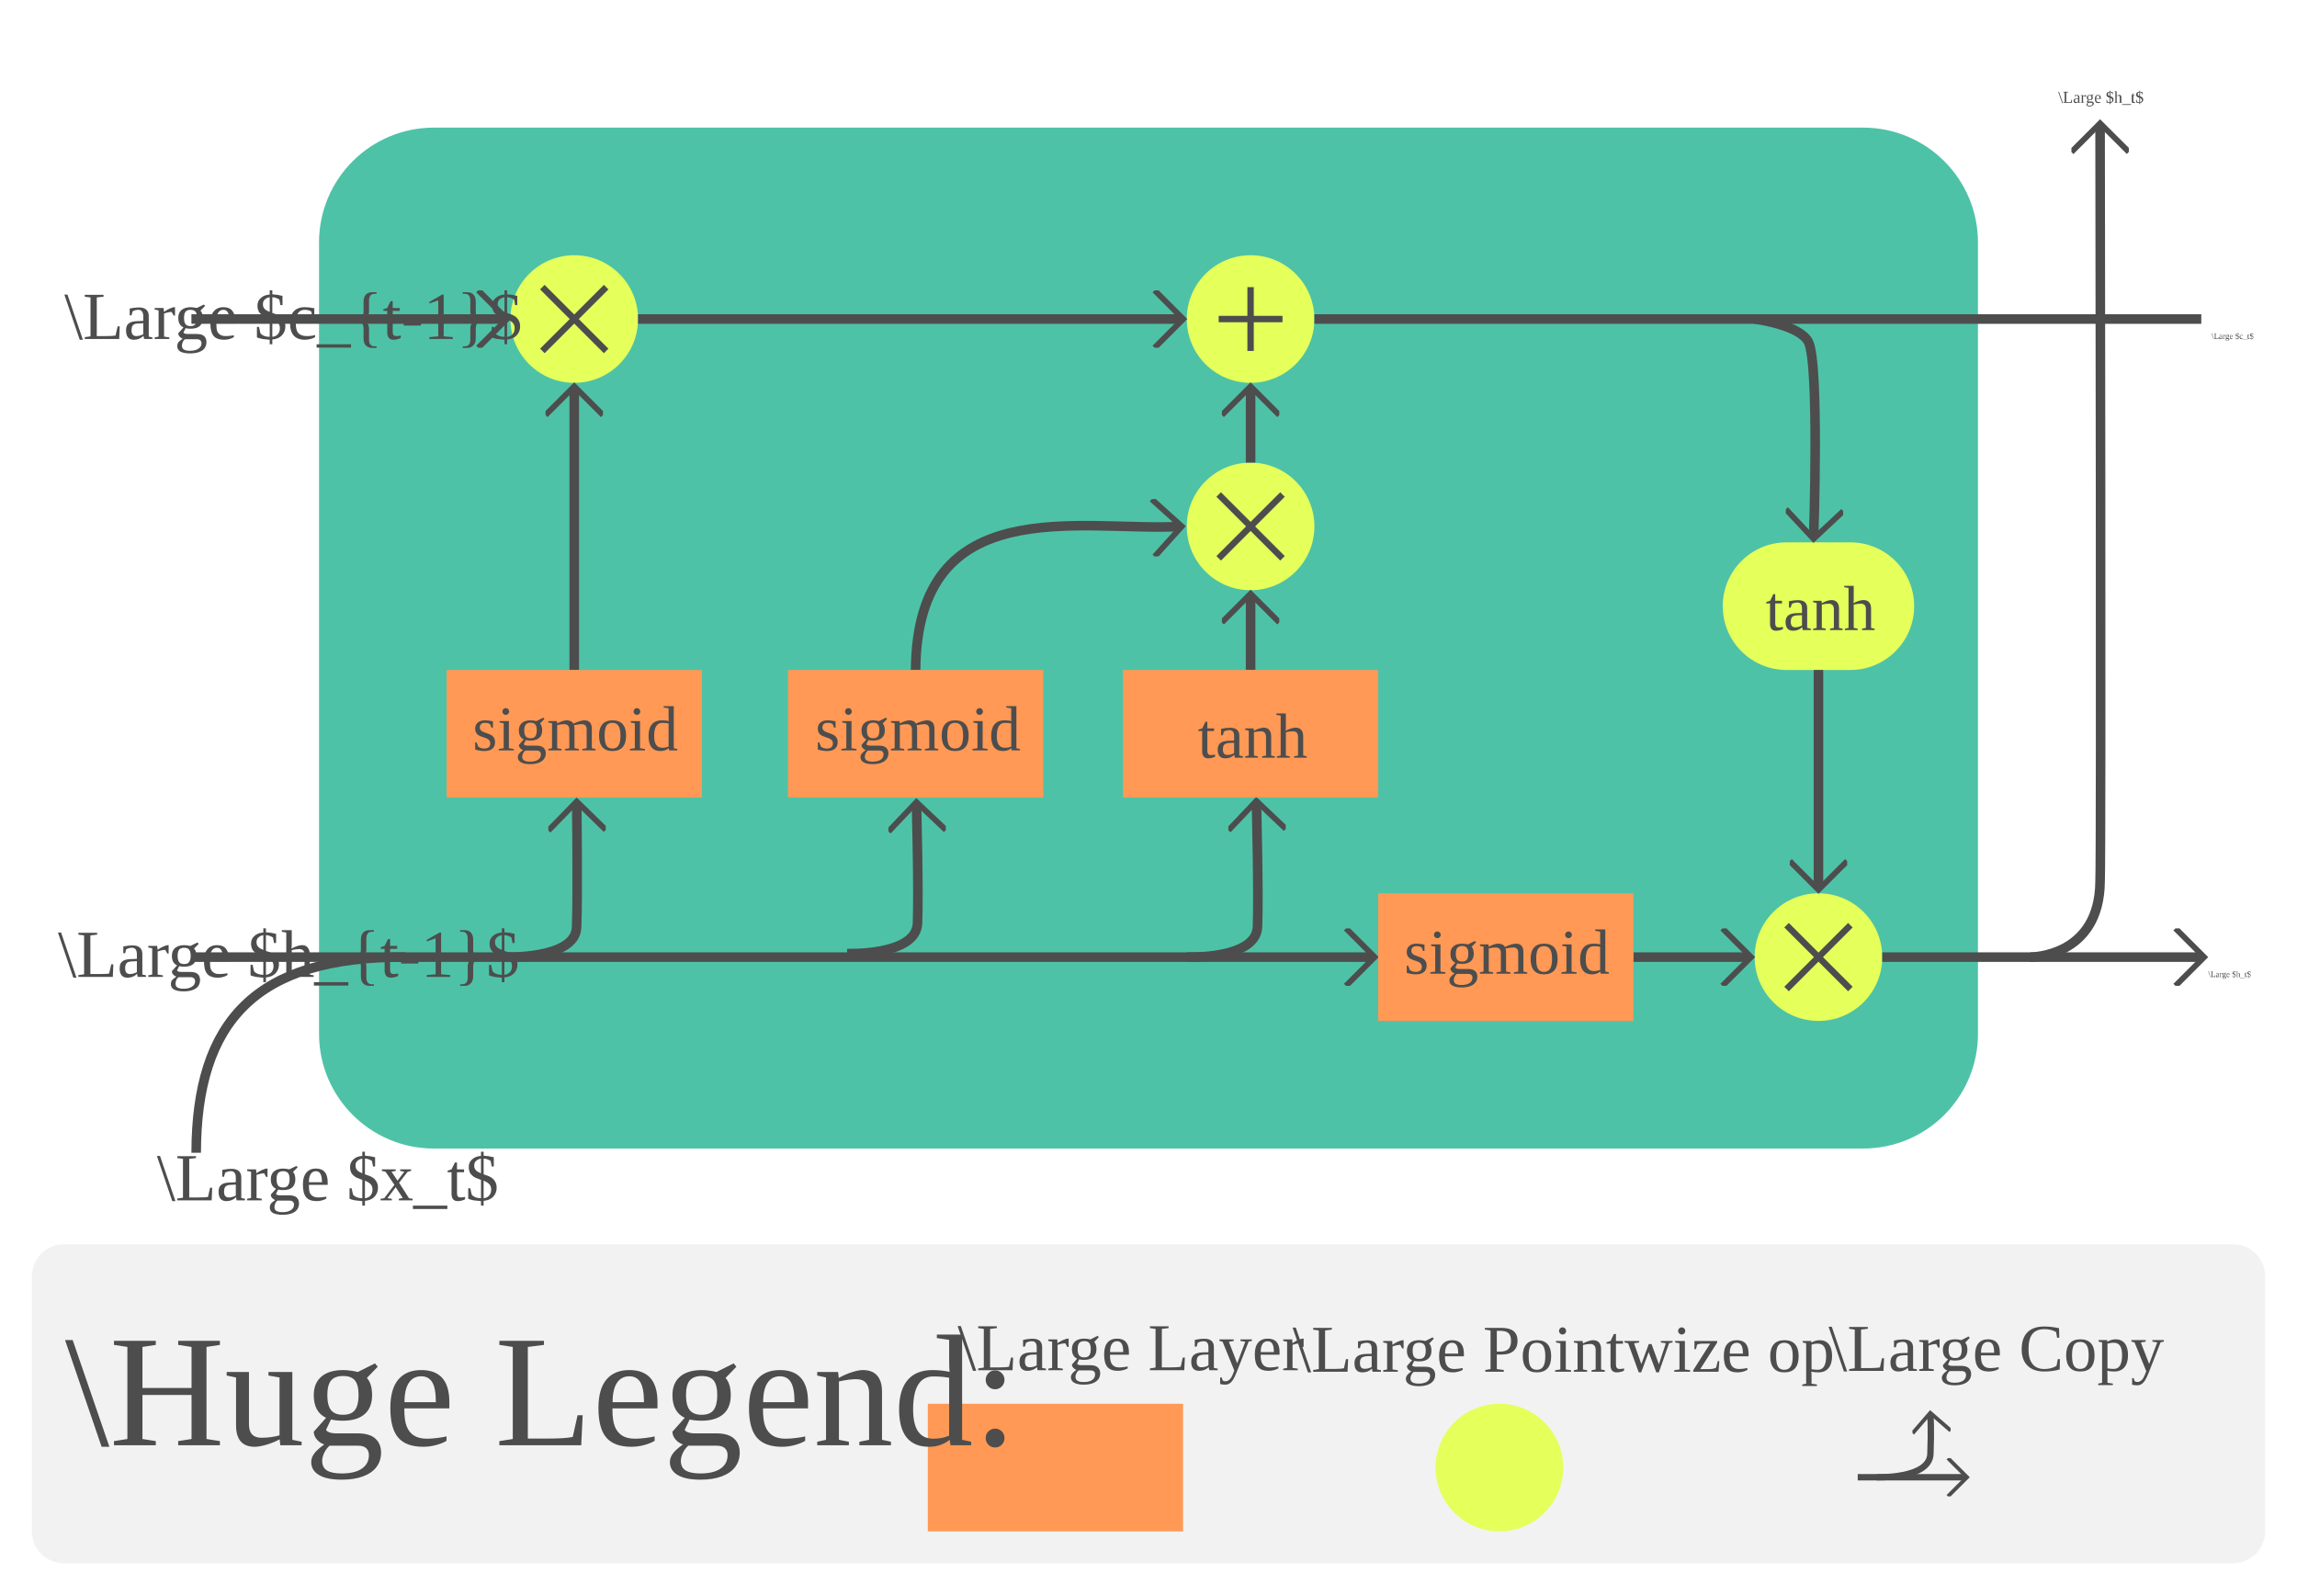
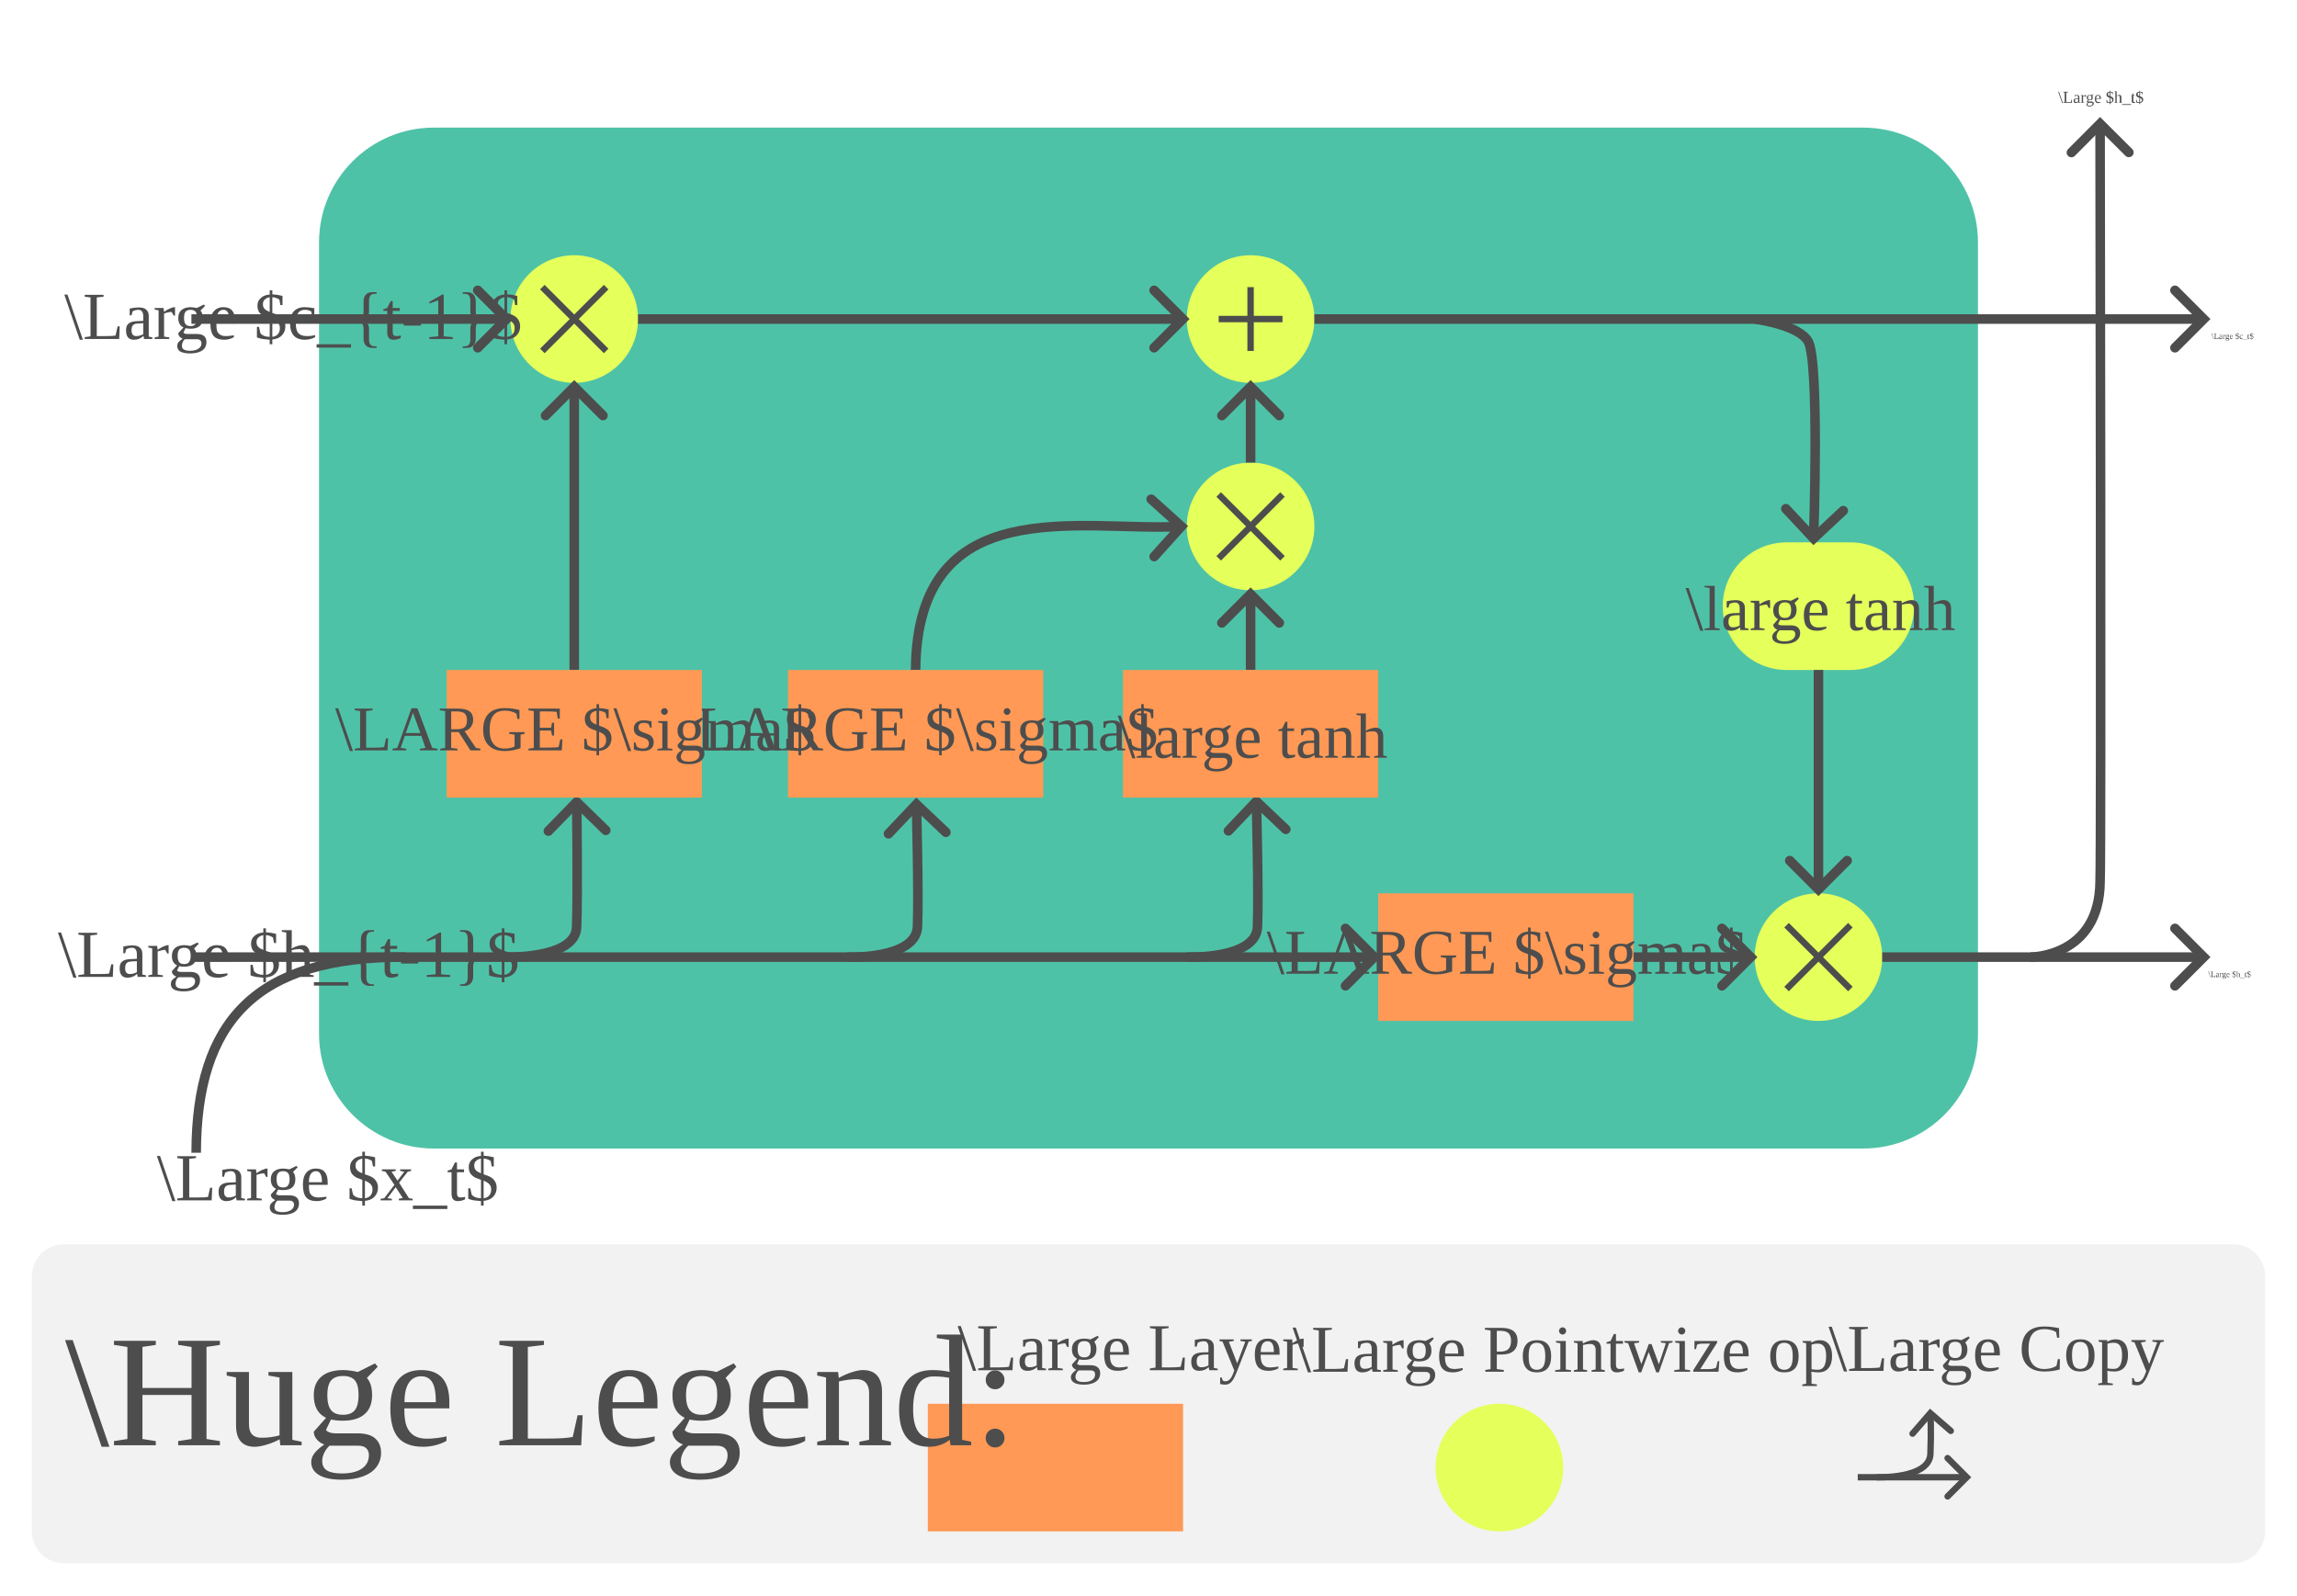
<svg xmlns="http://www.w3.org/2000/svg" width="720px" height="500px" viewBox="0 0 720 500" version="1.1" id="svg8" xml:space="preserve">
  <defs id="defs2">
-     <marker id="arrow" viewBox="0 0 10 10" refX="5" refY="5" markerWidth="6" markerHeight="6" orient="auto-start-reverse">
-       <path d="m 0.5,0 5,5 -5,5" fill="none" stroke="#4d4d4d" id="path3913" />
+     <marker style="overflow:visible" id="arrow" refX="0" refY="0" orient="auto-start-reverse" markerWidth="4.207" markerHeight="7" viewBox="0 0 4.207 7" preserveAspectRatio="xMidYMid">
+       <path style="fill:none;stroke:context-stroke;stroke-width:1;stroke-linecap:round" d="M 3,-3 0,0 3,3" id="arrow3" transform="rotate(180,0.125,0)" />
    </marker>
  </defs>
  <g id="cell">
    <rect id="background" width="520" height="320" x="100" y="40" ry="36" fill="#4ec2a7" />
    <g id="pointwise">
      <circle id="mult1" cx="180" cy="100" r="20" stroke="none" fill="#e5ff5b" />
      <circle id="mult2" cx="392" cy="165" r="20" stroke="none" fill="#e5ff5b" />
      <circle id="mult3" cx="570" cy="300" r="20" stroke="none" fill="#e5ff5b" />
      <circle id="add" cx="392" cy="100" r="20" stroke="none" fill="#e5ff5b" />
      <rect y="170" x="540" height="40" width="60" id="tanh2" ry="20" fill="#e5ff5b" />
-       <text x="570.65" y="197.5" id="textTanhPointwise" fill="#4d4d4d" stroke="none" font-size="20px" text-anchor="middle">tanh</text>
+       <text x="570.65" y="197.5" id="textTanhPointwise" fill="#4d4d4d" stroke="none" font-size="20px" text-anchor="middle">\large tanh</text>
      <g id="plusSign">
        <line x1="392" x2="392" y1="110" y2="90" stroke-width="2" stroke="#4d4d4d" id="plus1" />
        <line x1="402" x2="382" y1="100" y2="100" stroke-width="2" stroke="#4d4d4d" id="plus2" />
      </g>
      <g id="multSign1">
        <line x1="170" x2="190" y1="110" y2="90" stroke-width="2" stroke="#4d4d4d" id="line1773" />
        <line x1="190" x2="170" y1="110" y2="90" stroke-width="2" stroke="#4d4d4d" id="line1771" />
      </g>
      <g id="multSign3">
        <line x1="560" x2="580" y1="310" y2="290" stroke-width="2" stroke="#4d4d4d" id="mult2-9" />
        <line x1="580" x2="560" y1="310" y2="290" stroke-width="2" stroke="#4d4d4d" id="mult1-3" />
      </g>
      <g id="multSign2">
        <line x1="402" x2="382" y1="175" y2="155" stroke-width="2" stroke="#4d4d4d" id="mult2-0" />
        <line x1="402" x2="382" y1="155" y2="175" stroke-width="2" stroke="#4d4d4d" id="mult1-6" />
      </g>
    </g>
    <g id="paths">
      <line x1="392" x2="392" y1="210" y2="187" stroke-width="3" stroke="#4d4d4d" marker-end="url(#arrow)" id="line1963" />
      <line x1="392" x2="392" y1="145" y2="122" stroke-width="3" stroke="#4d4d4d" marker-end="url(#arrow)" id="line2540" />
      <line x1="570" x2="570" y1="210" y2="278" stroke-width="3" stroke="#4d4d4d" marker-end="url(#arrow)" id="line2545" />
      <line x1="180" x2="180" y1="210" y2="122" stroke-width="3" stroke="#4d4d4d" marker-end="url(#arrow)" id="line2541" />
      <line x1="60" x2="430" y1="300" y2="300" stroke-width="3" stroke="#4d4d4d" id="line25415" marker-end="url(#arrow)" />
      <line x1="590" x2="690" y1="300" y2="300" stroke-width="3" stroke="#4d4d4d" id="line25411" marker-end="url(#arrow)" />
-       <line x1="412" x2="690" y1="100" y2="100" stroke-width="3" stroke="#4d4d4d" id="line25419" marker-end="url(#arrow-8)" />
+       <line x1="412" x2="690" y1="100" y2="100" stroke-width="3" stroke="#4d4d4d" id="line25419" marker-end="url(#arrow)" />
      <line x1="200" x2="370" y1="100" y2="100" stroke-width="3" stroke="#4d4d4d" id="line254153" marker-end="url(#arrow)" />
      <line x2="548" y1="300" y2="300" stroke-width="3" stroke="#4d4d4d" id="line1103" marker-end="url(#arrow)" x1="512" />
      <line x1="60" x2="158" y1="100" y2="100" stroke-width="3" stroke="#4d4d4d" id="line25416" marker-end="url(#arrow)" />
      <path id="path1892" d="m 287,210 c 0.433,-56.455 51.848,-43.38 82.547,-44.964" fill="none" stroke="#4d4d4d" stroke-width="3" marker-end="url(#arrow)" />
      <path id="path192" d="m 636.427,299.998 c 0,0 21.646,0.16 21.851,-23.717 0.405,-10.198 0,-236.738 0,-236.738" fill="none" stroke="#4d4d4d" stroke-width="3" marker-end="url(#arrow)" />
      <path d="m 61.492,361.318 c 0.101,-41.225 18.661,-61.596 65.487,-61.315" id="path1992" fill="none" stroke="#4d4d4d" stroke-width="3" />
      <path id="path1860" d="m 372.057,299.988 c 0,0 21.695,0.824 22.104,-9.481 0.409,-10.305 -0.327,-38.567 -0.327,-38.567" stroke="#4d4d4d" fill="none" stroke-width="3" marker-end="url(#arrow)" />
-       <path id="path1869" d="m 265.489,298.882 c 0,0 21.695,0.824 22.104,-9.481 0.409,-10.305 -0.32,-37.097 -0.32,-37.097" stroke="#4d4d4d" fill="none" stroke-width="3" marker-end="url(#arrow)" />
+       <path id="path1869" d="m 265.489,300.005 c 0,0 21.695,0.835 22.104,-9.597 0.409,-10.431 -0.32,-37.552 -0.32,-37.552" stroke="#4d4d4d" fill="none" stroke-width="3" marker-end="url(#arrow)" style="marker-end:url(#arrow);stroke-dasharray:none;stroke-dashoffset:0" />
      <path id="path18699" d="m 157.557,299.988 c 0,0 22.77,0.961 23.18,-9.344 0.409,-10.305 0.039,-38.517 0.039,-38.517" stroke="#4d4d4d" fill="none" stroke-width="3" marker-end="url(#arrow)" />
      <path id="path1865" d="m 550,100 c 0,0 14.111,1.794 16.841,7.159 C 570.321,113.995 568.5,168 568.5,168" stroke="#4d4d4d" fill="none" stroke-width="3" marker-end="url(#arrow)" />
    </g>
    <g id="NN">
      <rect id="tanhNN" width="80" height="40" x="352" y="210" fill="#ff9955" stroke="none" />
-       <text x="392.65" y="237.5" id="textTanh" fill="#4d4d4d" stroke="none" font-size="20px" text-anchor="middle">tanh</text>
+       <text x="392.65" y="237.5" id="textTanh" fill="#4d4d4d" stroke="none" font-size="20px" text-anchor="middle">\large tanh</text>
      <rect id="sigmoid3" width="80" height="40" x="432" y="280" fill="#ff9955" stroke="none" />
-       <text x="472.34" y="305.2" id="textSig3" fill="#4d4d4d" stroke="none" font-size="20px" text-anchor="middle">sigmoid</text>
+       <text x="472.34" y="305.2" id="textSig3" fill="#4d4d4d" stroke="none" font-size="20px" text-anchor="middle">\LARGE $\sigma$</text>
      <rect id="sigmoid2" width="80" height="40" x="247" y="210" fill="#ff9955" stroke="none" />
-       <text x="287.74" y="235.2" id="textSig2" fill="#4d4d4d" stroke="none" font-size="20px" text-anchor="middle">sigmoid</text>
+       <text x="287.74" y="235.2" id="textSig2" fill="#4d4d4d" stroke="none" font-size="20px" text-anchor="middle">\LARGE $\sigma$</text>
      <rect id="sigmoid1" width="80" height="40" x="140" y="210" fill="#ff9955" stroke="none" />
-       <text x="180.34" y="235.2" id="textSig1" fill="#4d4d4d" stroke="none" font-size="20px" text-anchor="middle">sigmoid</text>
+       <text x="180.34" y="235.2" id="textSig1" fill="#4d4d4d" stroke="none" font-size="20px" text-anchor="middle">\LARGE $\sigma$</text>
    </g>
  </g>
  <g id="calque" transform="matrix(5.233089,0,0,5.269717,-126.8663,-935.1793)" style="display:inline">
    <text id="text1982" y="183.579" x="147.529" font-size="1" fill="#4d4d4d">\Large $h_t$</text>
    <text id="text1988" y="197.622" x="156.702" font-size=".5" fill="#4d4d4d">\Large $c_t$</text>
    <text id="text1994" y="235.574" x="156.511" font-size=".5" fill="#4d4d4d">\Large $h_t$</text>
    <text x="33.639" y="248.858" id="text2002" font-size="4px" fill="#4d4d4d">\Large $x_t$</text>
    <text x="28.097" y="197.622" id="text2010" font-size="4px" fill="#4d4d4d">\Large $c_{t-1}$</text>
    <text x="27.715" y="235.574" id="text2058" fill="#4d4d4d" font-size="4px">\Large $h_{t-1}$</text>
  </g>
  <g id="Legend">
    <rect y="390" rx="10" x="10" height="100" width="700" id="bg" fill="#f2f2f2" stroke="none" />
    <g id="arrows">
      <path id="copy2" d="m 582.312,463.033 h 33.667" marker-end="url(#arrow)" stroke="#4d4d4d" stroke-width="2" />
      <path d="m 588.183,463.033 c 0,0 16.596,0.634 16.909,-7.292 0.313,-7.926 0,-12.297 0,-12.297" id="copy1" marker-end="url(#arrow)" stroke="#4d4d4d" fill="none" stroke-width="2" />
    </g>
    <circle id="legendCircle" cx="470" cy="460" r="20" stroke="none" fill="#e5ff5b" />
    <rect id="legendRect" width="80" height="40" x="290.83" y="440" fill="#ff9955" stroke="none" />
    <text id="copy" y="429.687" x="573.168" font-size="21px" fill="#4d4d4d" stroke="none">\Large Copy</text>
    <text id="pointOpText" y="429.96" x="405.168" font-size="21px" fill="#4d4d4d" stroke="none">\Large Pointwize op</text>
    <text id="layer" y="429.477" x="300.168" font-size="21px" fill="#4d4d4d" stroke="none">\Large Layer</text>
    <text id="title" y="453" x="20.4" font-size="50px" fill="#4d4d4d" stroke="none">\Huge Legend:</text>
  </g>
</svg>
